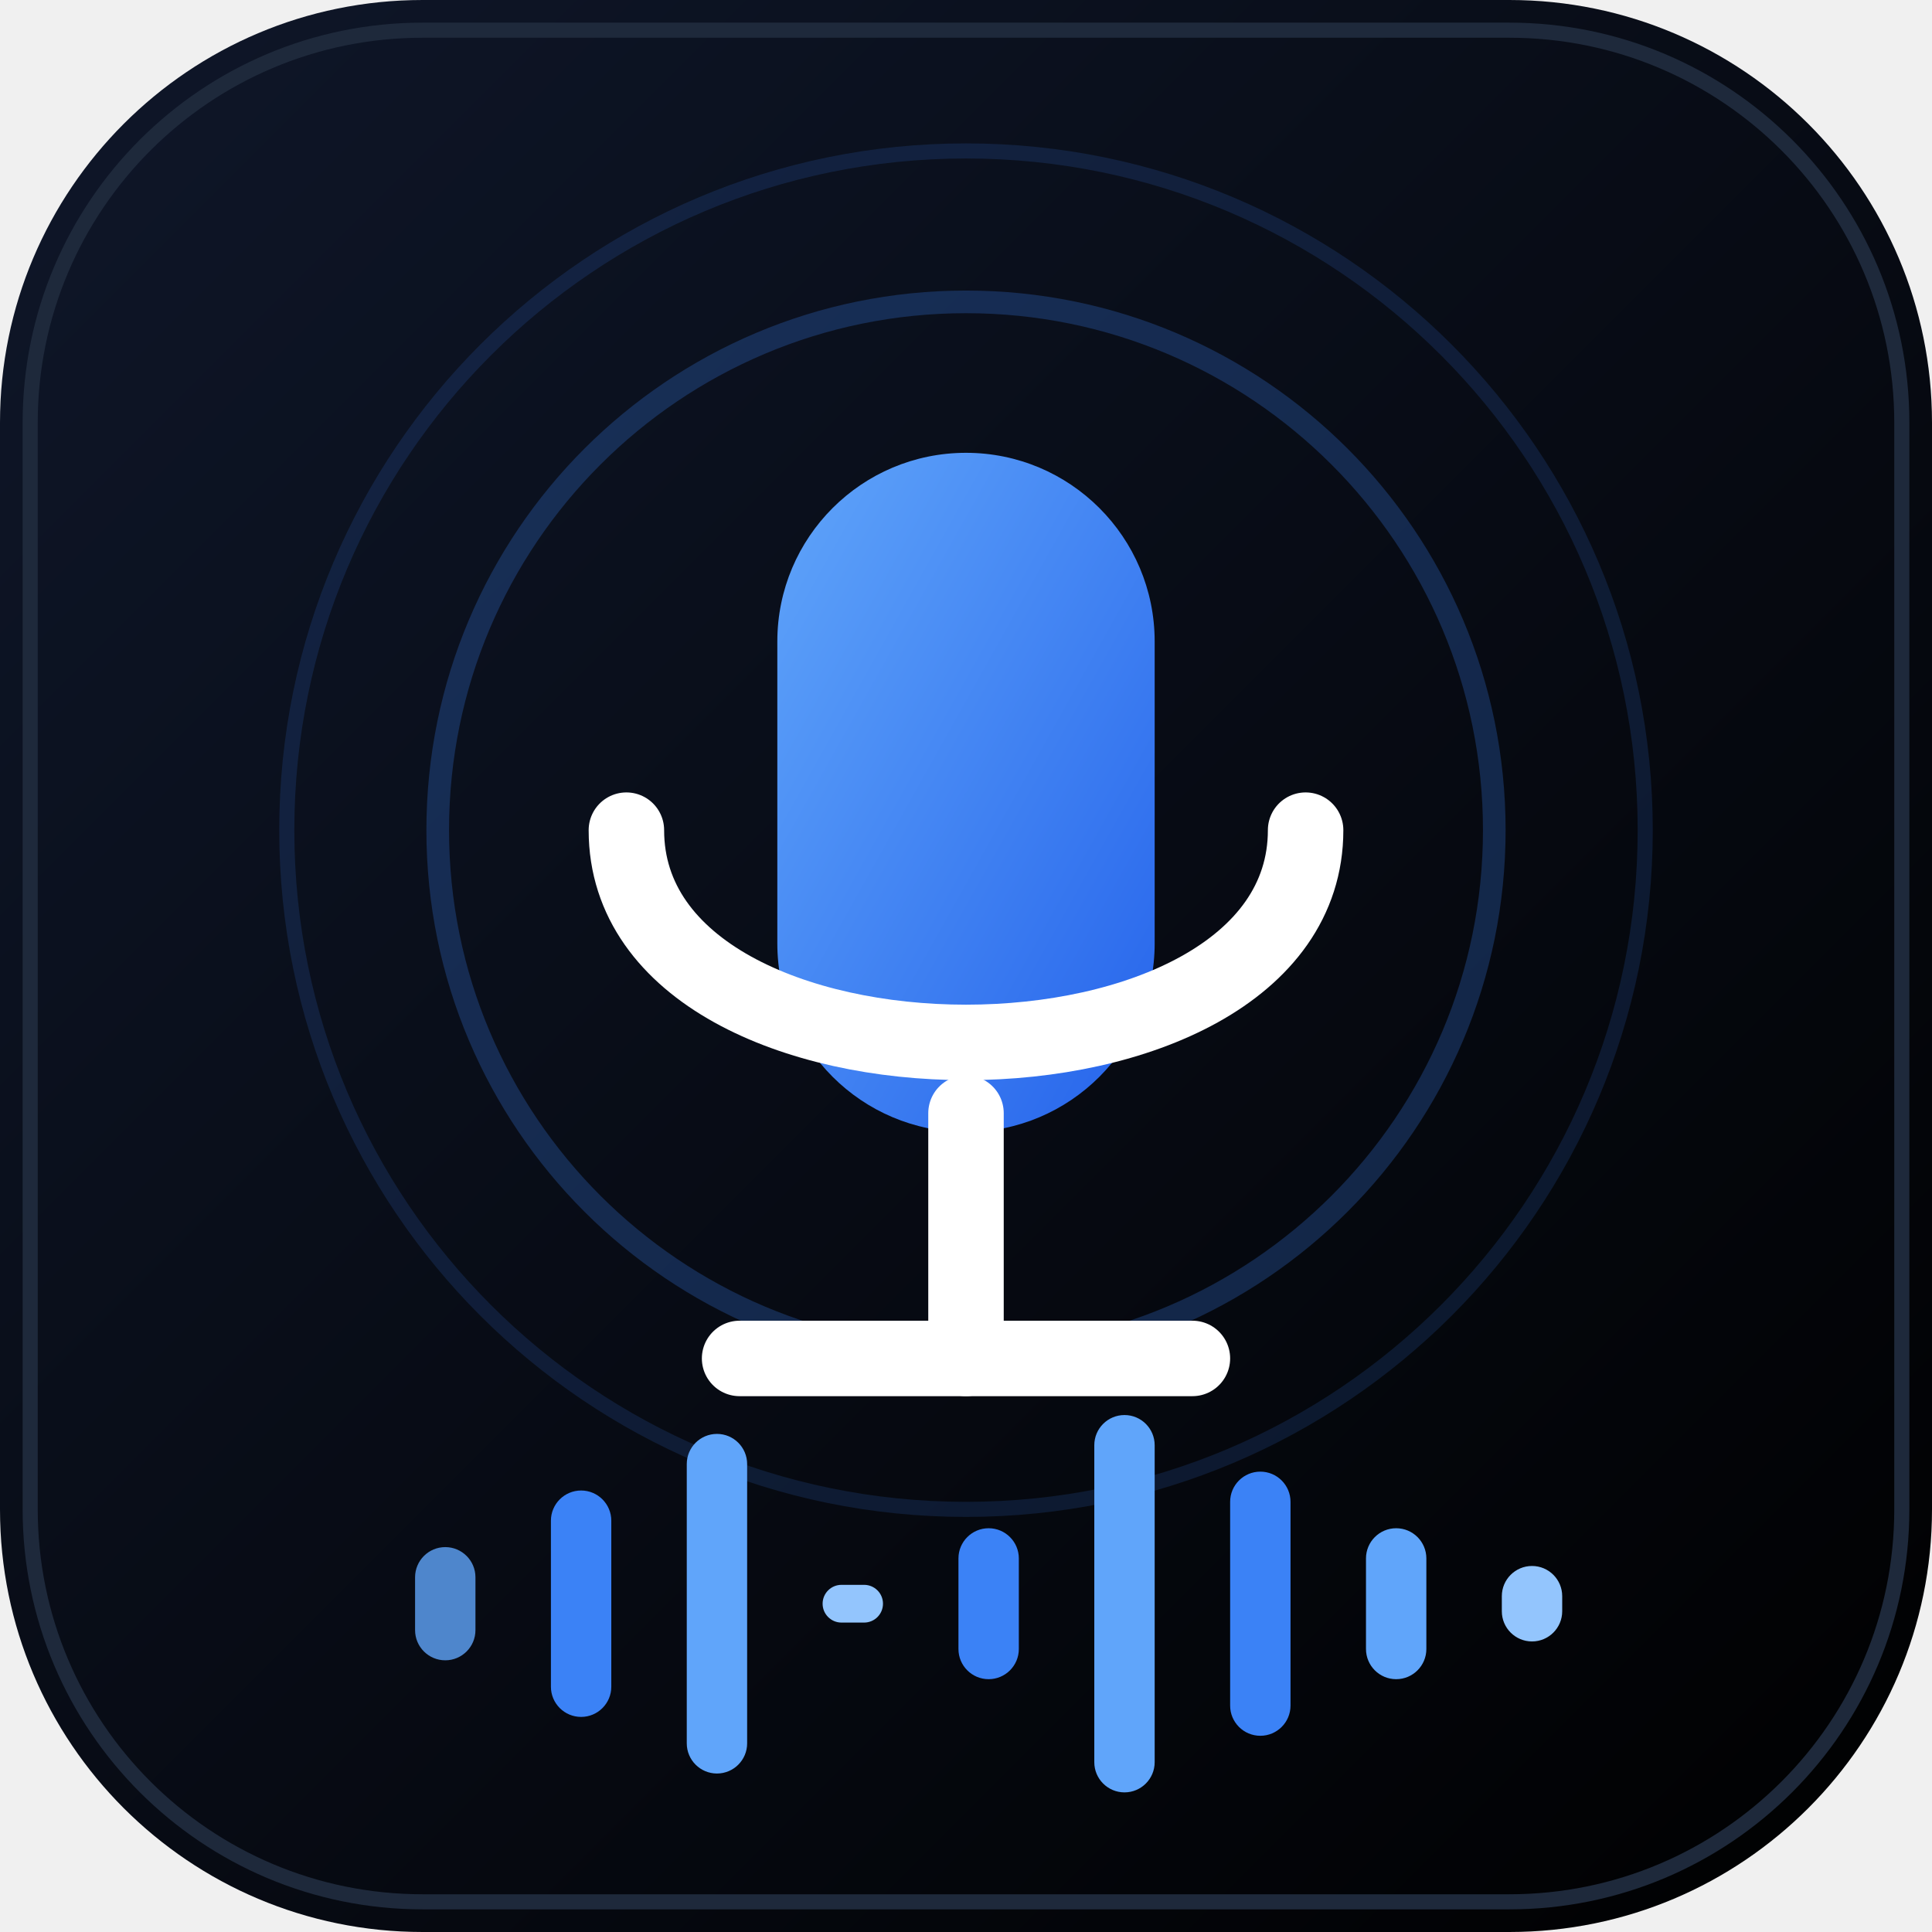
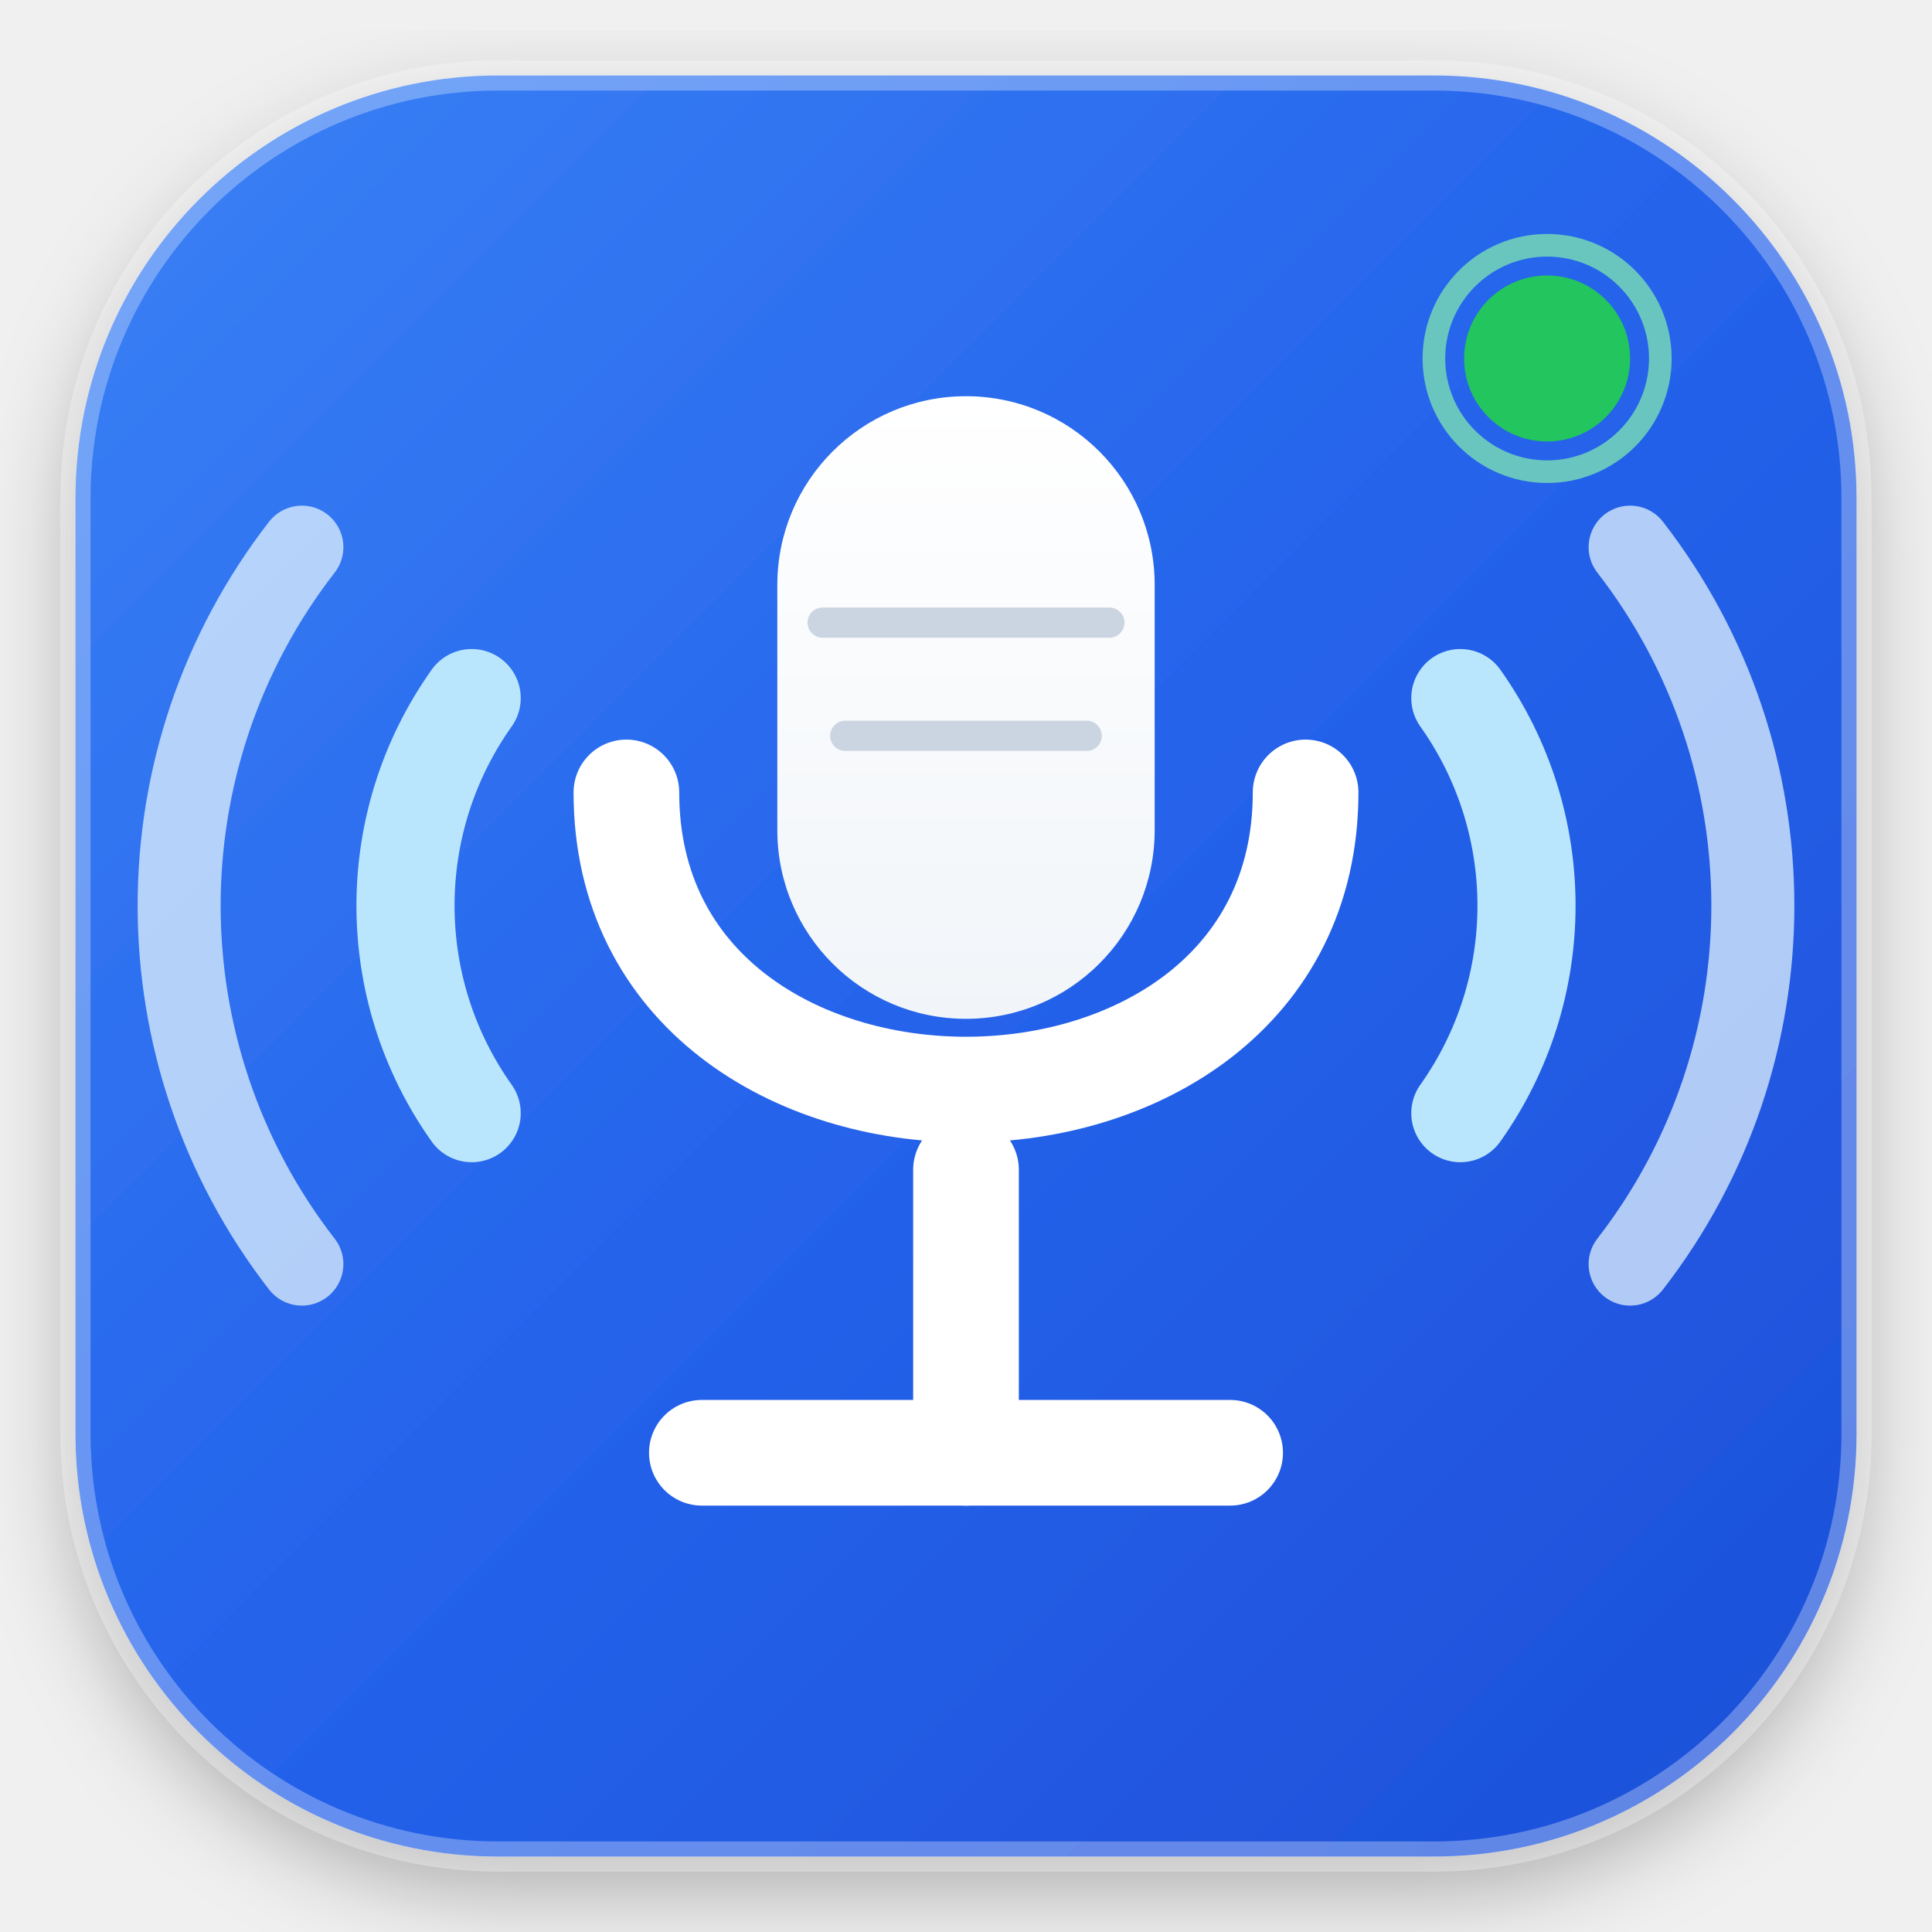
<svg xmlns="http://www.w3.org/2000/svg" viewBox="0 0 512 512" width="512" height="512">
  <defs>
-     <linearGradient id="bg" x1="0%" y1="0%" x2="100%" y2="100%">
-       <stop offset="0%" stop-color="#0F172A" />
-       <stop offset="100%" stop-color="#000000" />
-     </linearGradient>
-     <linearGradient id="accent" x1="0%" y1="0%" x2="100%" y2="100%">
+     <linearGradient id="bgGrad" x1="0%" y1="0%" x2="100%" y2="100%">
      <stop offset="0%" stop-color="#3B82F6" />
+       <stop offset="50%" stop-color="#2563EB" />
      <stop offset="100%" stop-color="#1D4ED8" />
    </linearGradient>
-     <linearGradient id="mic" x1="0%" y1="0%" x2="100%" y2="100%">
-       <stop offset="0%" stop-color="#60A5FA" />
-       <stop offset="100%" stop-color="#2563EB" />
+     <linearGradient id="micHead" x1="0%" y1="0%" x2="0%" y2="100%">
+       <stop offset="0%" stop-color="#FFFFFF" />
+       <stop offset="100%" stop-color="#F1F5F9" />
    </linearGradient>
+     <filter id="dropShadow" x="-10%" y="-10%" width="120%" height="120%">
+       <feDropShadow dx="0" dy="8" stdDeviation="12" flood-color="#000000" flood-opacity="0.3" />
+     </filter>
  </defs>
-   <rect width="512" height="512" rx="112" fill="url(#bg)" />
-   <rect x="8" y="8" width="496" height="496" rx="104" fill="none" stroke="#1E293B" stroke-width="4" />
-   <circle cx="256" cy="220" r="140" fill="none" stroke="#3B82F6" stroke-width="6" opacity="0.25" />
-   <circle cx="256" cy="220" r="180" fill="none" stroke="#3B82F6" stroke-width="4" opacity="0.15" />
-   <rect x="206" y="120" width="100" height="180" rx="50" fill="url(#mic)" />
-   <path d="M 166 220 C 166 295, 346 295, 346 220" fill="none" stroke="#FFFFFF" stroke-width="20" stroke-linecap="round" />
-   <line x1="256" y1="295" x2="256" y2="360" stroke="#FFFFFF" stroke-width="20" stroke-linecap="round" />
-   <line x1="196" y1="360" x2="316" y2="360" stroke="#FFFFFF" stroke-width="20" stroke-linecap="round" />
-   <rect x="110" y="410" width="16" height="30" rx="8" fill="#60A5FA" opacity="0.8" />
-   <rect x="146" y="395" width="16" height="60" rx="8" fill="#3B82F6" />
-   <rect x="182" y="380" width="16" height="90" rx="8" fill="#60A5FA" />
-   <rect x="218" y="420" width="16" height="10" rx="5" fill="#93C5FD" />
-   <rect x="254" y="405" width="16" height="40" rx="8" fill="#3B82F6" />
-   <rect x="290" y="375" width="16" height="100" rx="8" fill="#60A5FA" />
-   <rect x="326" y="390" width="16" height="70" rx="8" fill="#3B82F6" />
-   <rect x="362" y="405" width="16" height="40" rx="8" fill="#60A5FA" />
-   <rect x="398" y="415" width="16" height="20" rx="8" fill="#93C5FD" />
+   <rect x="20" y="20" width="472" height="472" rx="112" fill="url(#bgGrad)" filter="url(#dropShadow)" />
+   <rect x="20" y="20" width="472" height="472" rx="112" fill="none" stroke="rgba(255, 255, 255, 0.3)" stroke-width="8" />
+   <path d="M 125 185 A 95 95 0 0 0 125 295" fill="none" stroke="#BAE6FD" stroke-width="26" stroke-linecap="round" />
+   <path d="M 80 145 A 155 155 0 0 0 80 335" fill="none" stroke="#E0F2FE" stroke-width="22" stroke-linecap="round" opacity="0.75" />
+   <path d="M 387 185 A 95 95 0 0 1 387 295" fill="none" stroke="#BAE6FD" stroke-width="26" stroke-linecap="round" />
+   <path d="M 432 145 A 155 155 0 0 1 432 335" fill="none" stroke="#E0F2FE" stroke-width="22" stroke-linecap="round" opacity="0.75" />
+   <rect x="206" y="105" width="100" height="165" rx="50" fill="url(#micHead)" />
+   <line x1="218" y1="165" x2="294" y2="165" stroke="#CBD5E1" stroke-width="8" stroke-linecap="round" />
+   <line x1="224" y1="195" x2="288" y2="195" stroke="#CBD5E1" stroke-width="8" stroke-linecap="round" />
+   <path d="M 166 210 C 166 315, 346 315, 346 210" fill="none" stroke="#FFFFFF" stroke-width="28" stroke-linecap="round" />
+   <line x1="256" y1="310" x2="256" y2="385" stroke="#FFFFFF" stroke-width="28" stroke-linecap="round" />
+   <line x1="186" y1="385" x2="326" y2="385" stroke="#FFFFFF" stroke-width="28" stroke-linecap="round" />
+   <circle cx="410" cy="95" r="22" fill="#22C55E" />
+   <circle cx="410" cy="95" r="30" fill="none" stroke="#86EFAC" stroke-width="6" opacity="0.7" />
</svg>
